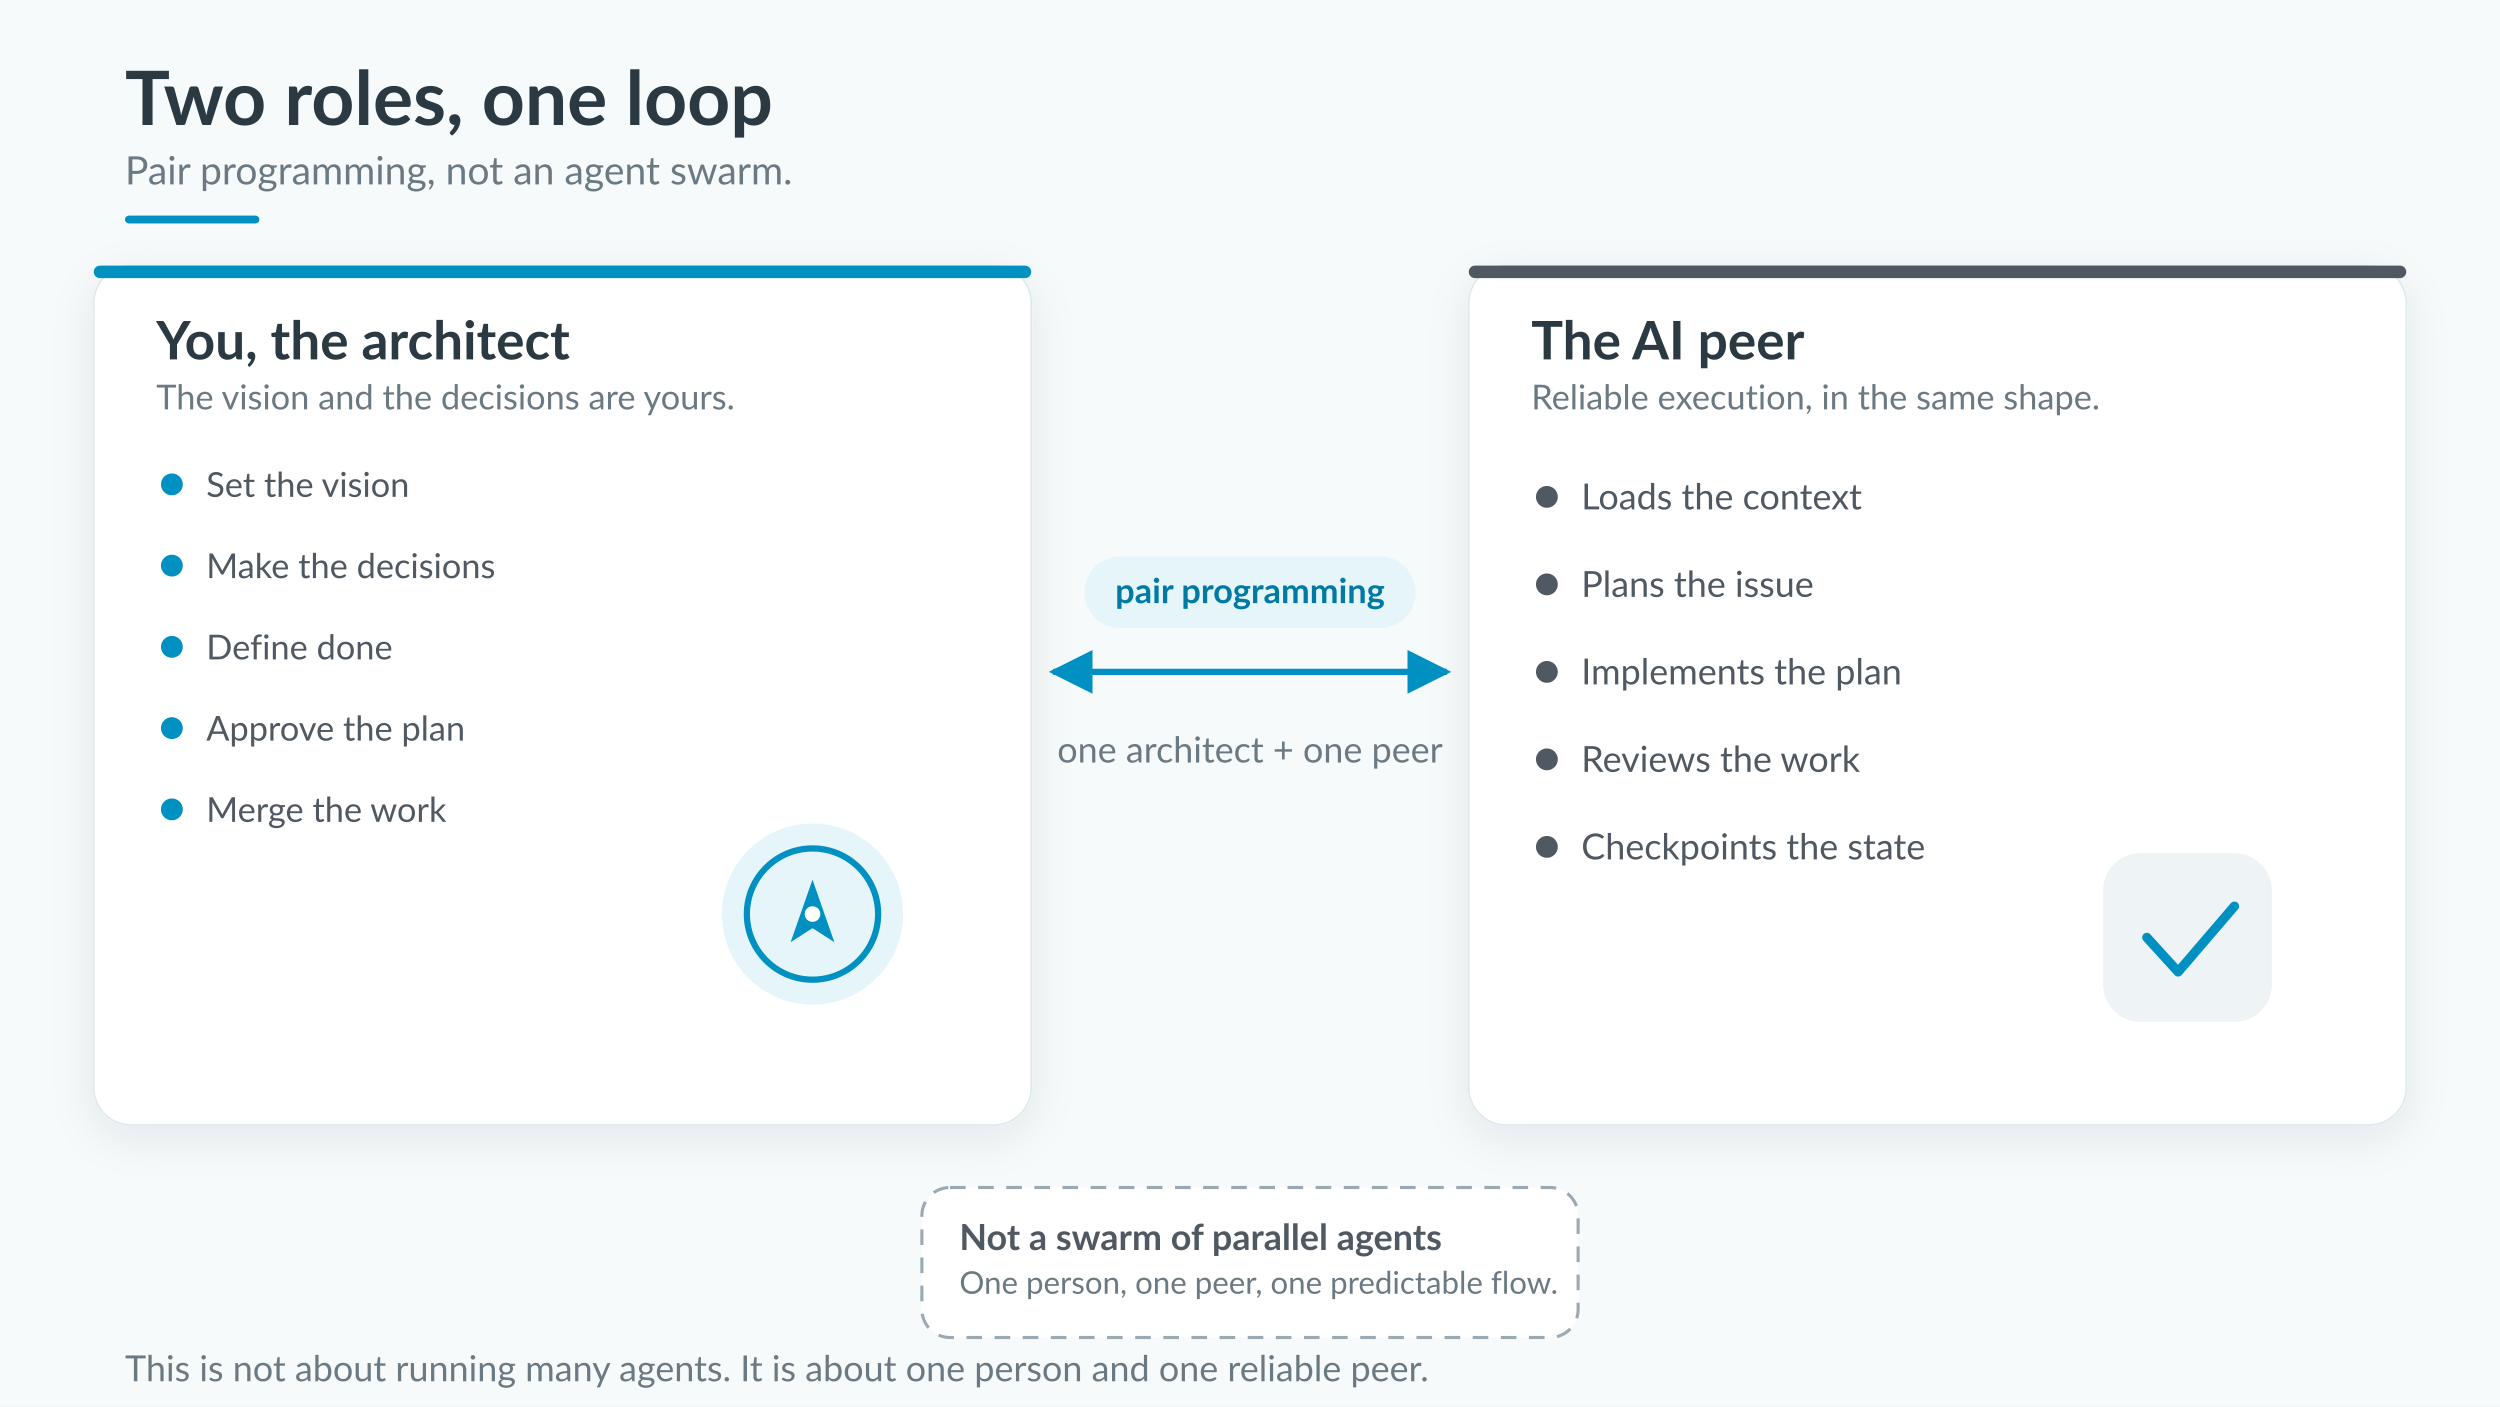
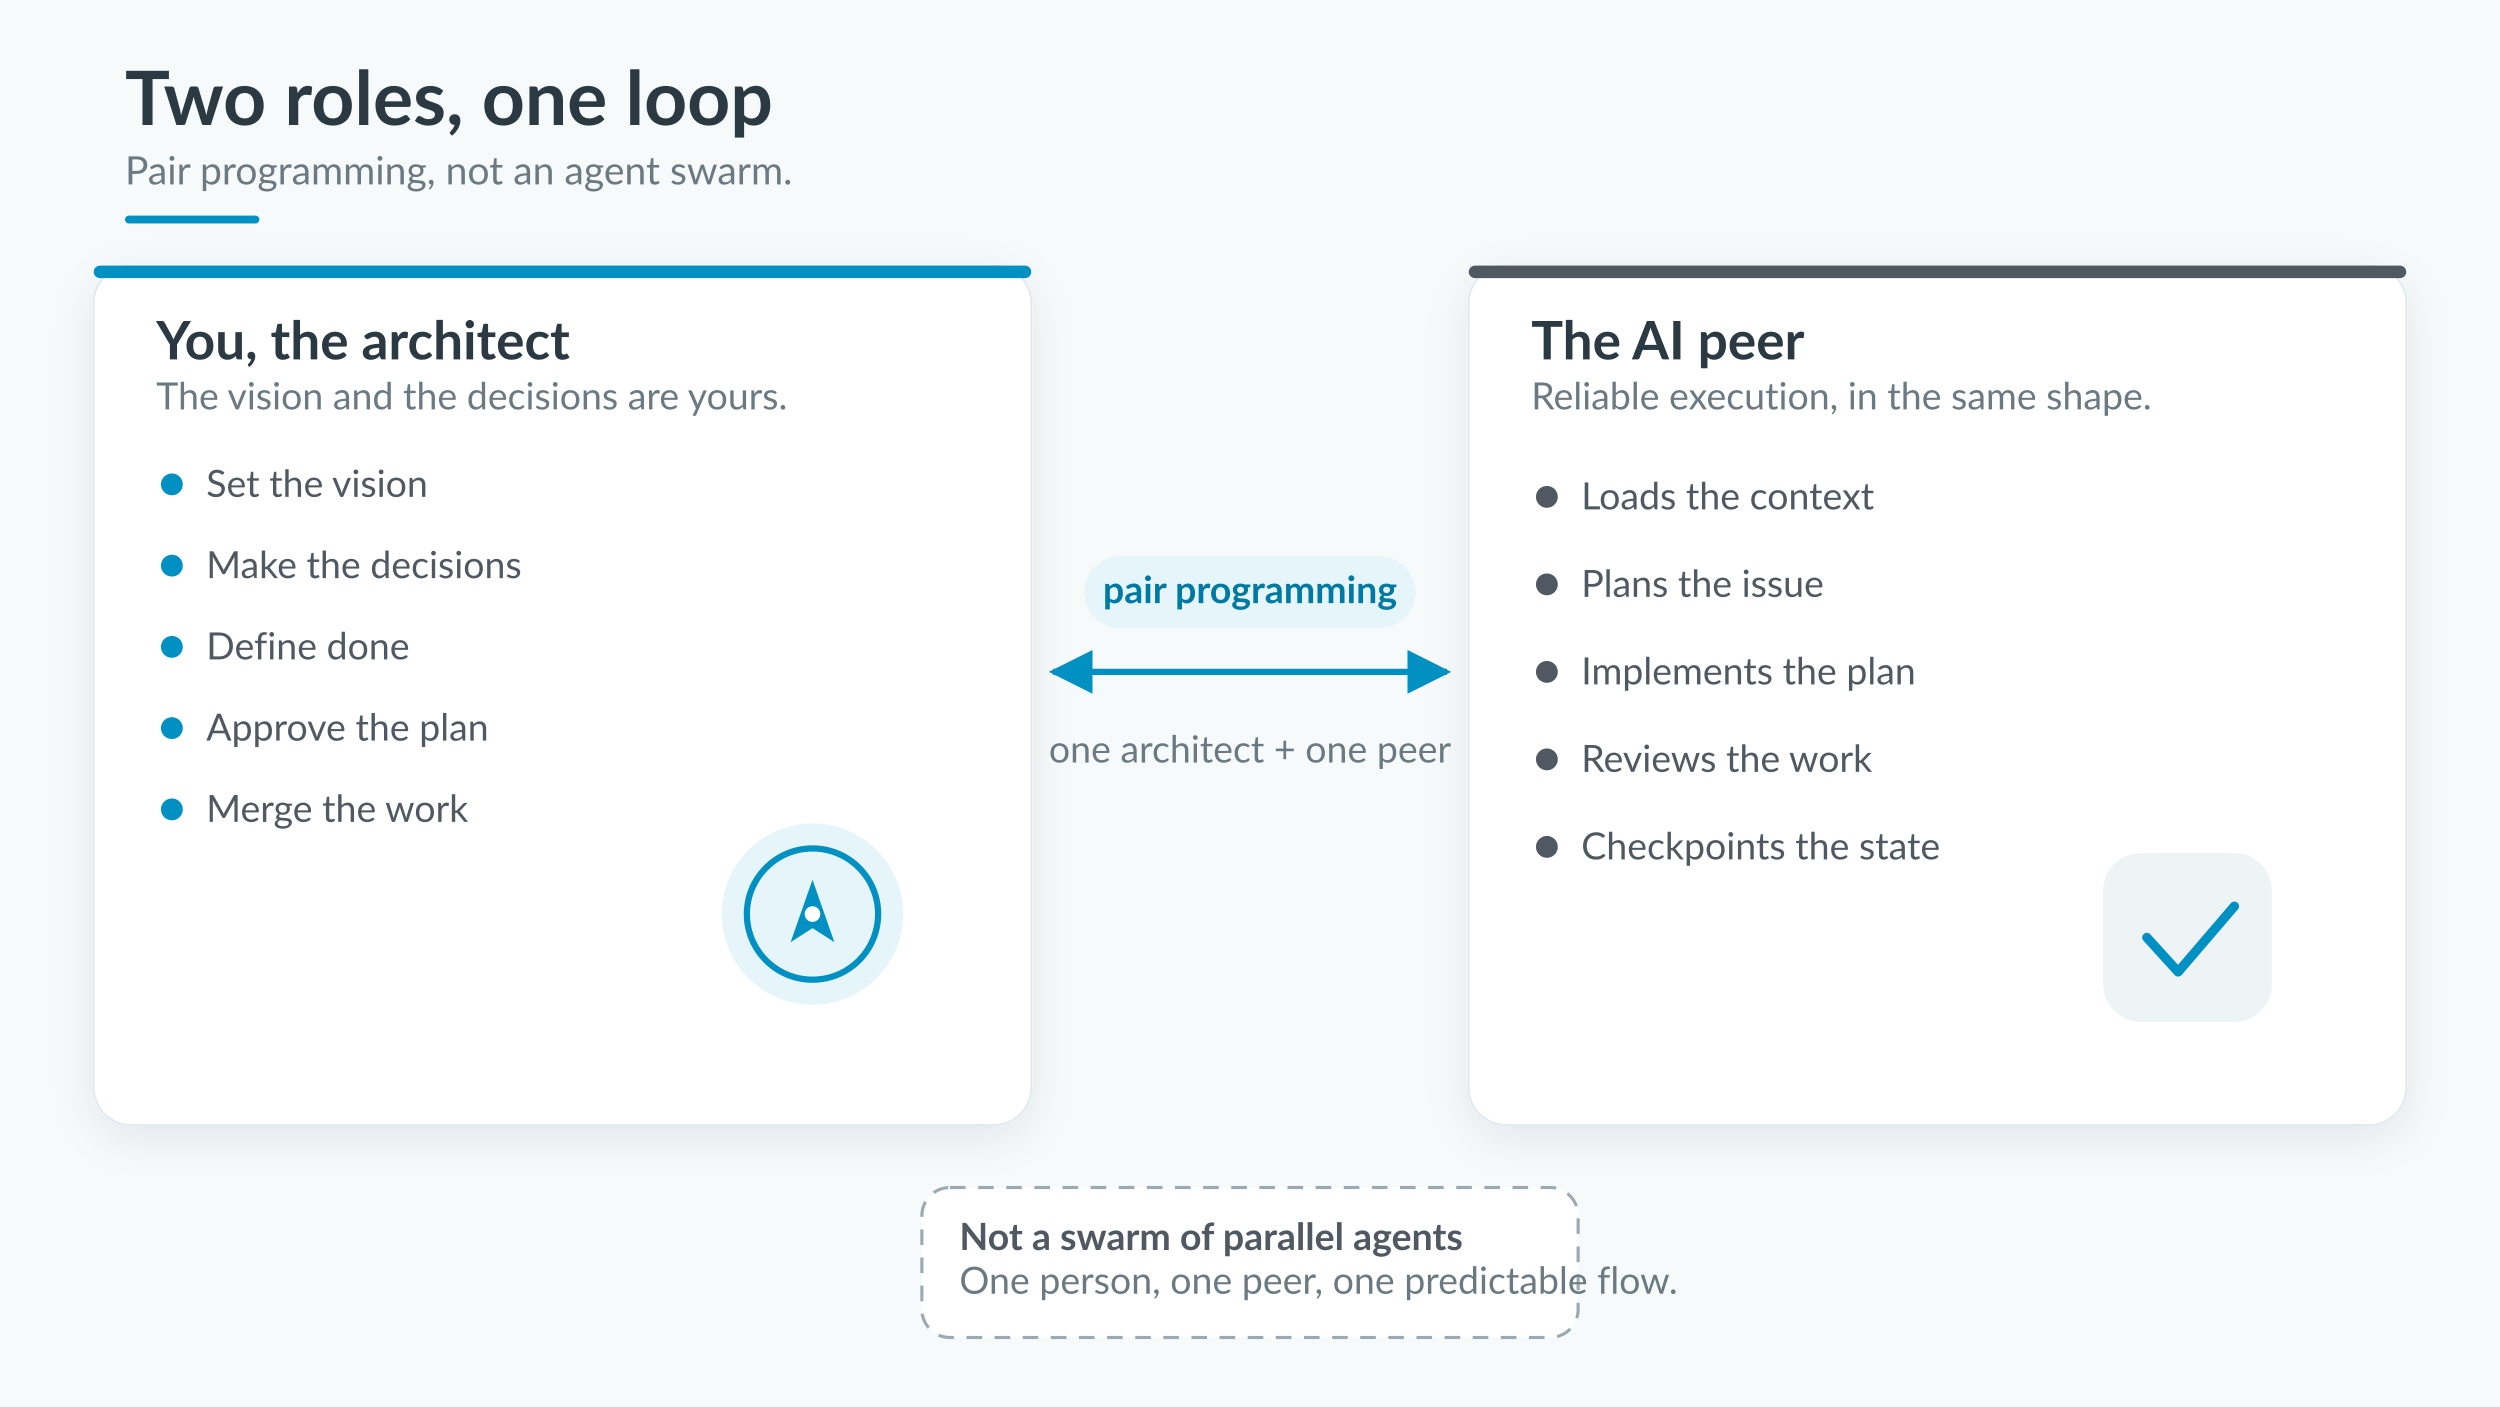
<svg xmlns="http://www.w3.org/2000/svg" viewBox="0 0 1600 900" width="1600" height="900" role="img" aria-labelledby="title desc">
  <style>
    text[font-size="42"] { font-size: 48px; }
    text[font-size="30"] { font-size: 34px; }
    text[font-size="28"] { font-size: 32px; }
    text[font-size="26"] { font-size: 30px; }
    text[font-size="25"] { font-size: 29px; }
    text[font-size="24"] { font-size: 28px; }
    text[font-size="23"] { font-size: 27px; }
    text[font-size="22"] { font-size: 26px; }
    text[font-size="21"] { font-size: 25px; }
    text[font-size="20"] { font-size: 24px; }
-     text[font-size="19"] { font-size: 23px; }
-     text[font-size="18"] { font-size: 22px; }
-     text[font-size="17"] { font-size: 21px; }
-     text[font-size="16"] { font-size: 20px; }
-     text[font-size="15"] { font-size: 19px; }
-     text[font-size="14"] { font-size: 18px; }
+     text[font-size="19"] { font-size: 24px; }
+     text[font-size="18"] { font-size: 24px; }
+     text[font-size="17"] { font-size: 24px; }
+     text[font-size="16"] { font-size: 24px; }
+     text[font-size="15"] { font-size: 24px; }
+     text[font-size="14"] { font-size: 24px; }
  </style>
  <defs>
    <filter id="shadow" x="-15%" y="-15%" width="130%" height="130%">
      <feDropShadow dx="0" dy="8" stdDeviation="14" flood-color="#22313A" flood-opacity="0.08" />
    </filter>
    <marker id="arrow" viewBox="0 0 10 10" refX="9" refY="5" markerWidth="7" markerHeight="7" orient="auto-start-reverse">
      <path d="M 0 0 L 10 5 L 0 10 z" fill="#0090C1" />
    </marker>
  </defs>
  <rect width="1600" height="900" fill="#F7FAFB" />
  <text x="80" y="80" font-family="Lato, Arial, sans-serif" font-size="42" font-weight="700" fill="#2B3A42">Two roles, one loop</text>
  <text x="80" y="118" font-family="Lato, Arial, sans-serif" font-size="21" fill="#6B7A82">Pair programming, not an agent swarm.</text>
  <rect x="80" y="138" width="86" height="5" rx="2.5" fill="#0090C1" />
  <rect x="60" y="170" width="600" height="550" rx="24" fill="#FFFFFF" stroke="#DCE8EC" filter="url(#shadow)" />
  <rect x="60" y="170" width="600" height="8" rx="4" fill="#0090C1" />
  <text x="100" y="230" font-family="Lato, Arial, sans-serif" font-size="30" font-weight="700" fill="#2B3A42">You, the architect</text>
  <text x="100" y="262" font-family="Lato, Arial, sans-serif" font-size="18" fill="#6B7A82">The vision and the decisions are yours.</text>
-   <g font-family="Lato, Arial, sans-serif" font-size="22" fill="#505962">
+   <g font-family="Lato, Arial, sans-serif" font-size="24" fill="#505962">
    <circle cx="110" cy="310" r="7" fill="#0090C1" />
    <text x="132" y="318">Set the vision</text>
    <circle cx="110" cy="362" r="7" fill="#0090C1" />
    <text x="132" y="370">Make the decisions</text>
    <circle cx="110" cy="414" r="7" fill="#0090C1" />
    <text x="132" y="422">Define done</text>
    <circle cx="110" cy="466" r="7" fill="#0090C1" />
    <text x="132" y="474">Approve the plan</text>
    <circle cx="110" cy="518" r="7" fill="#0090C1" />
    <text x="132" y="526">Merge the work</text>
  </g>
  <g transform="translate(520 585)">
    <circle r="58" fill="#E6F5FA" />
    <circle r="42" fill="none" stroke="#0090C1" stroke-width="4" />
    <path d="M -14 18 L 0 -22 L 14 18 L 0 9 Z" fill="#0090C1" />
    <circle r="5" fill="#FFFFFF" />
  </g>
  <rect x="940" y="170" width="600" height="550" rx="24" fill="#FFFFFF" stroke="#DCE8EC" filter="url(#shadow)" />
  <rect x="940" y="170" width="600" height="8" rx="4" fill="#505962" />
  <text x="980" y="230" font-family="Lato, Arial, sans-serif" font-size="30" font-weight="700" fill="#2B3A42">The AI peer</text>
  <text x="980" y="262" font-family="Lato, Arial, sans-serif" font-size="18" fill="#6B7A82">Reliable execution, in the same shape.</text>
-   <g font-family="Lato, Arial, sans-serif" font-size="23" fill="#505962">
+   <g font-family="Lato, Arial, sans-serif" font-size="24" fill="#505962">
    <circle cx="990" cy="318" r="7" fill="#505962" />
    <text x="1012" y="326">Loads the context</text>
    <circle cx="990" cy="374" r="7" fill="#505962" />
    <text x="1012" y="382">Plans the issue</text>
    <circle cx="990" cy="430" r="7" fill="#505962" />
    <text x="1012" y="438">Implements the plan</text>
    <circle cx="990" cy="486" r="7" fill="#505962" />
    <text x="1012" y="494">Reviews the work</text>
    <circle cx="990" cy="542" r="7" fill="#505962" />
    <text x="1012" y="550">Checkpoints the state</text>
  </g>
  <g transform="translate(1400 600)">
    <rect x="-54" y="-54" width="108" height="108" rx="24" fill="#EEF3F5" />
    <path d="M -26 0 L -6 22 L 30 -20" fill="none" stroke="#0090C1" stroke-width="6" stroke-linecap="round" stroke-linejoin="round" />
  </g>
  <path d="M 674 430 L 926 430" fill="none" stroke="#0090C1" stroke-width="4" marker-start="url(#arrow)" marker-end="url(#arrow)" />
  <rect x="694" y="356" width="212" height="46" rx="23" fill="#E6F5FA" />
  <text x="800" y="386" text-anchor="middle" font-family="Lato, Arial, sans-serif" font-size="18" font-weight="700" fill="#007AA3">pair programming</text>
  <text x="800" y="488" text-anchor="middle" font-family="Lato, Arial, sans-serif" font-size="19" fill="#6B7A82">one architect + one peer</text>
  <rect x="590" y="760" width="420" height="96" rx="18" fill="#FFFFFF" stroke="#9BAAB2" stroke-width="2" stroke-dasharray="10 8" />
  <text x="614" y="800" font-family="Lato, Arial, sans-serif" font-size="19" font-weight="700" fill="#505962">Not a swarm of parallel agents</text>
  <text x="614" y="828" font-family="Lato, Arial, sans-serif" font-size="16" fill="#6B7A82">One person, one peer, one predictable flow.</text>
-   <text x="80" y="884" font-family="Lato, Arial, sans-serif" font-size="19" fill="#6B7A82">This is not about running many agents. It is about one person and one reliable peer.</text>
</svg>
